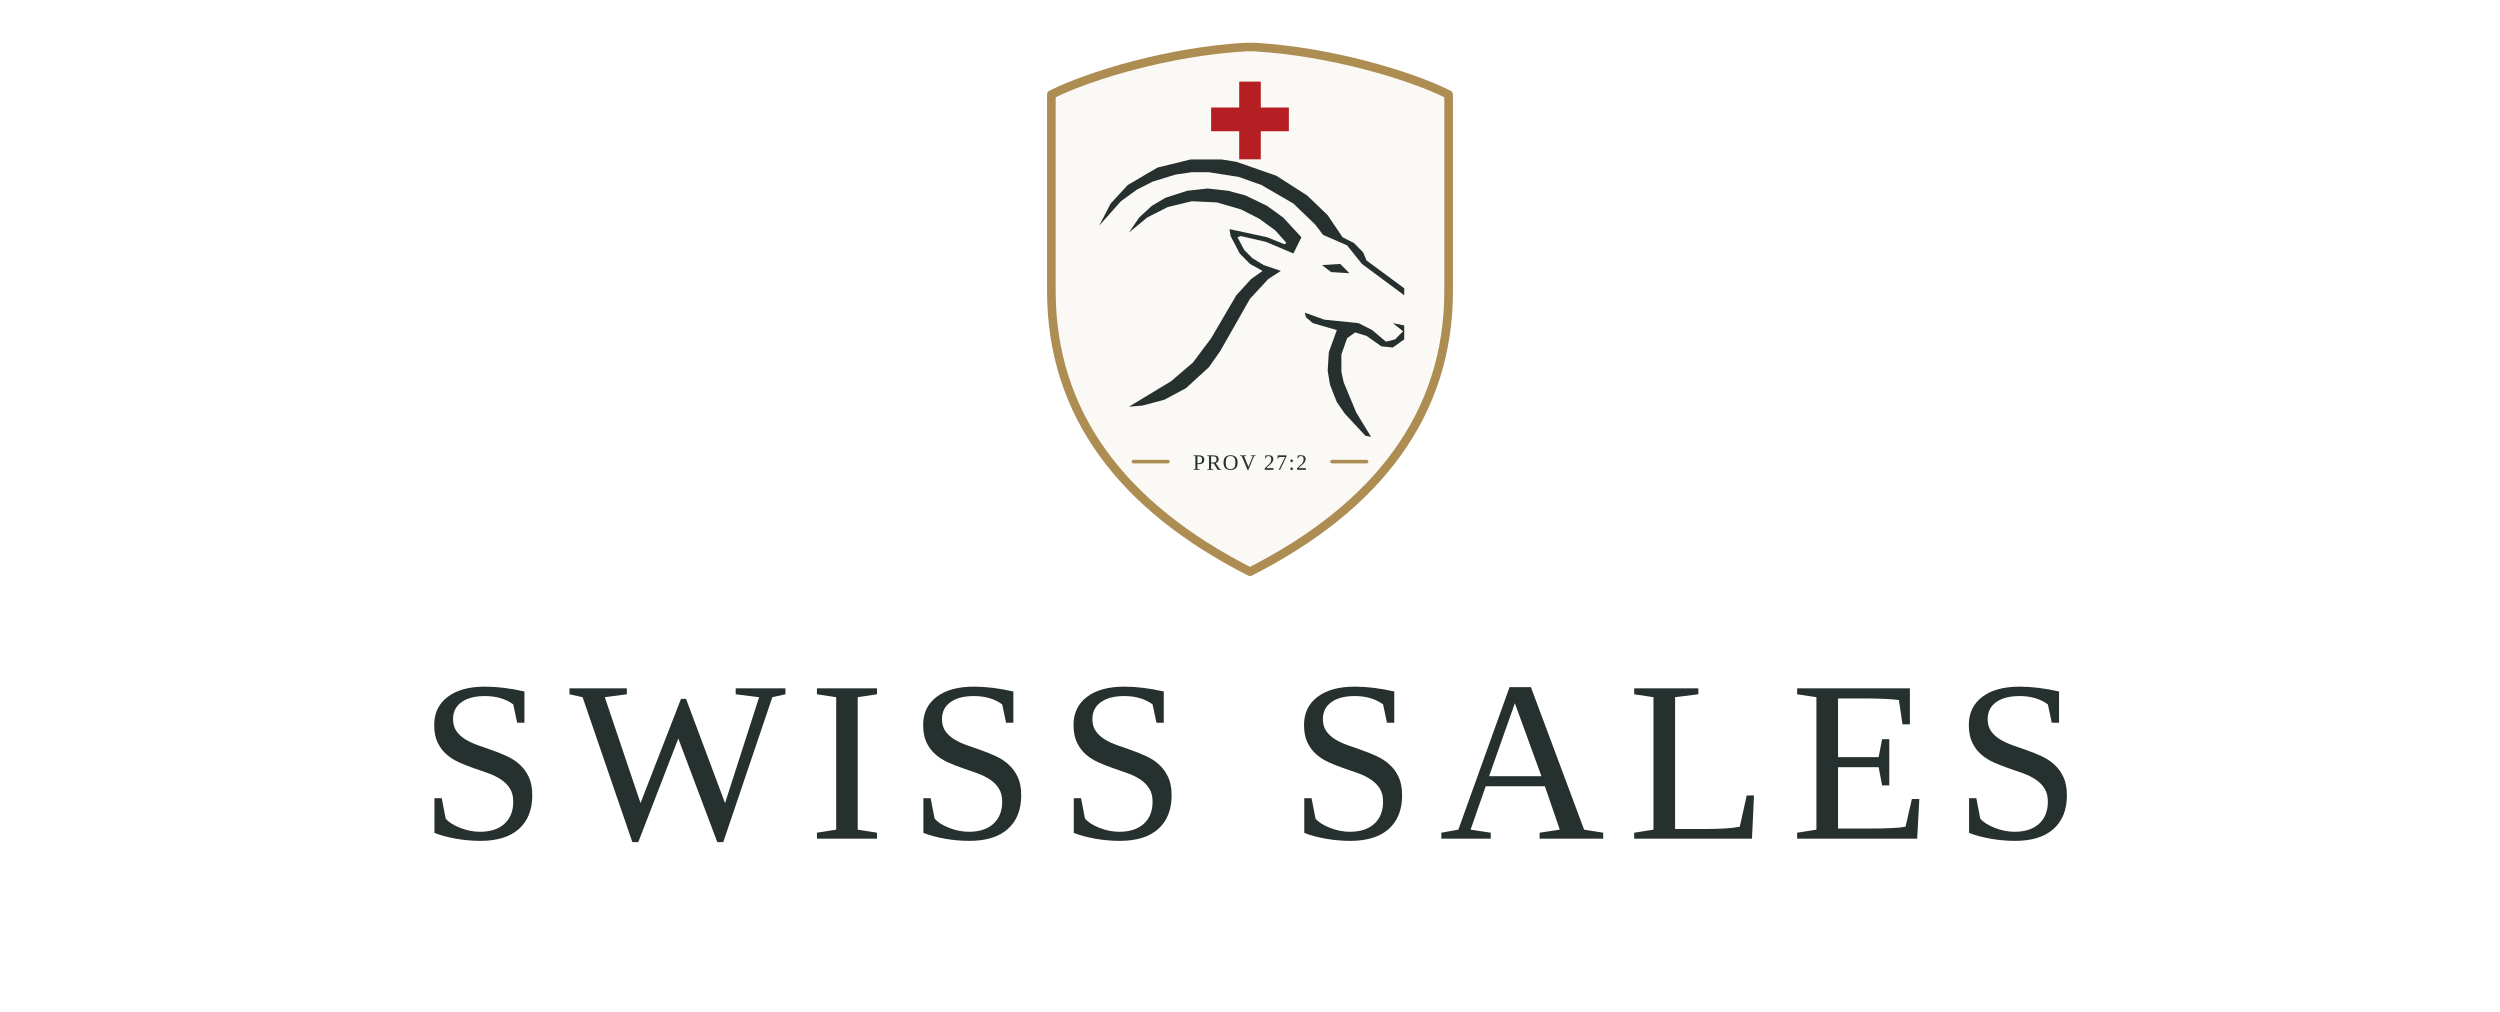
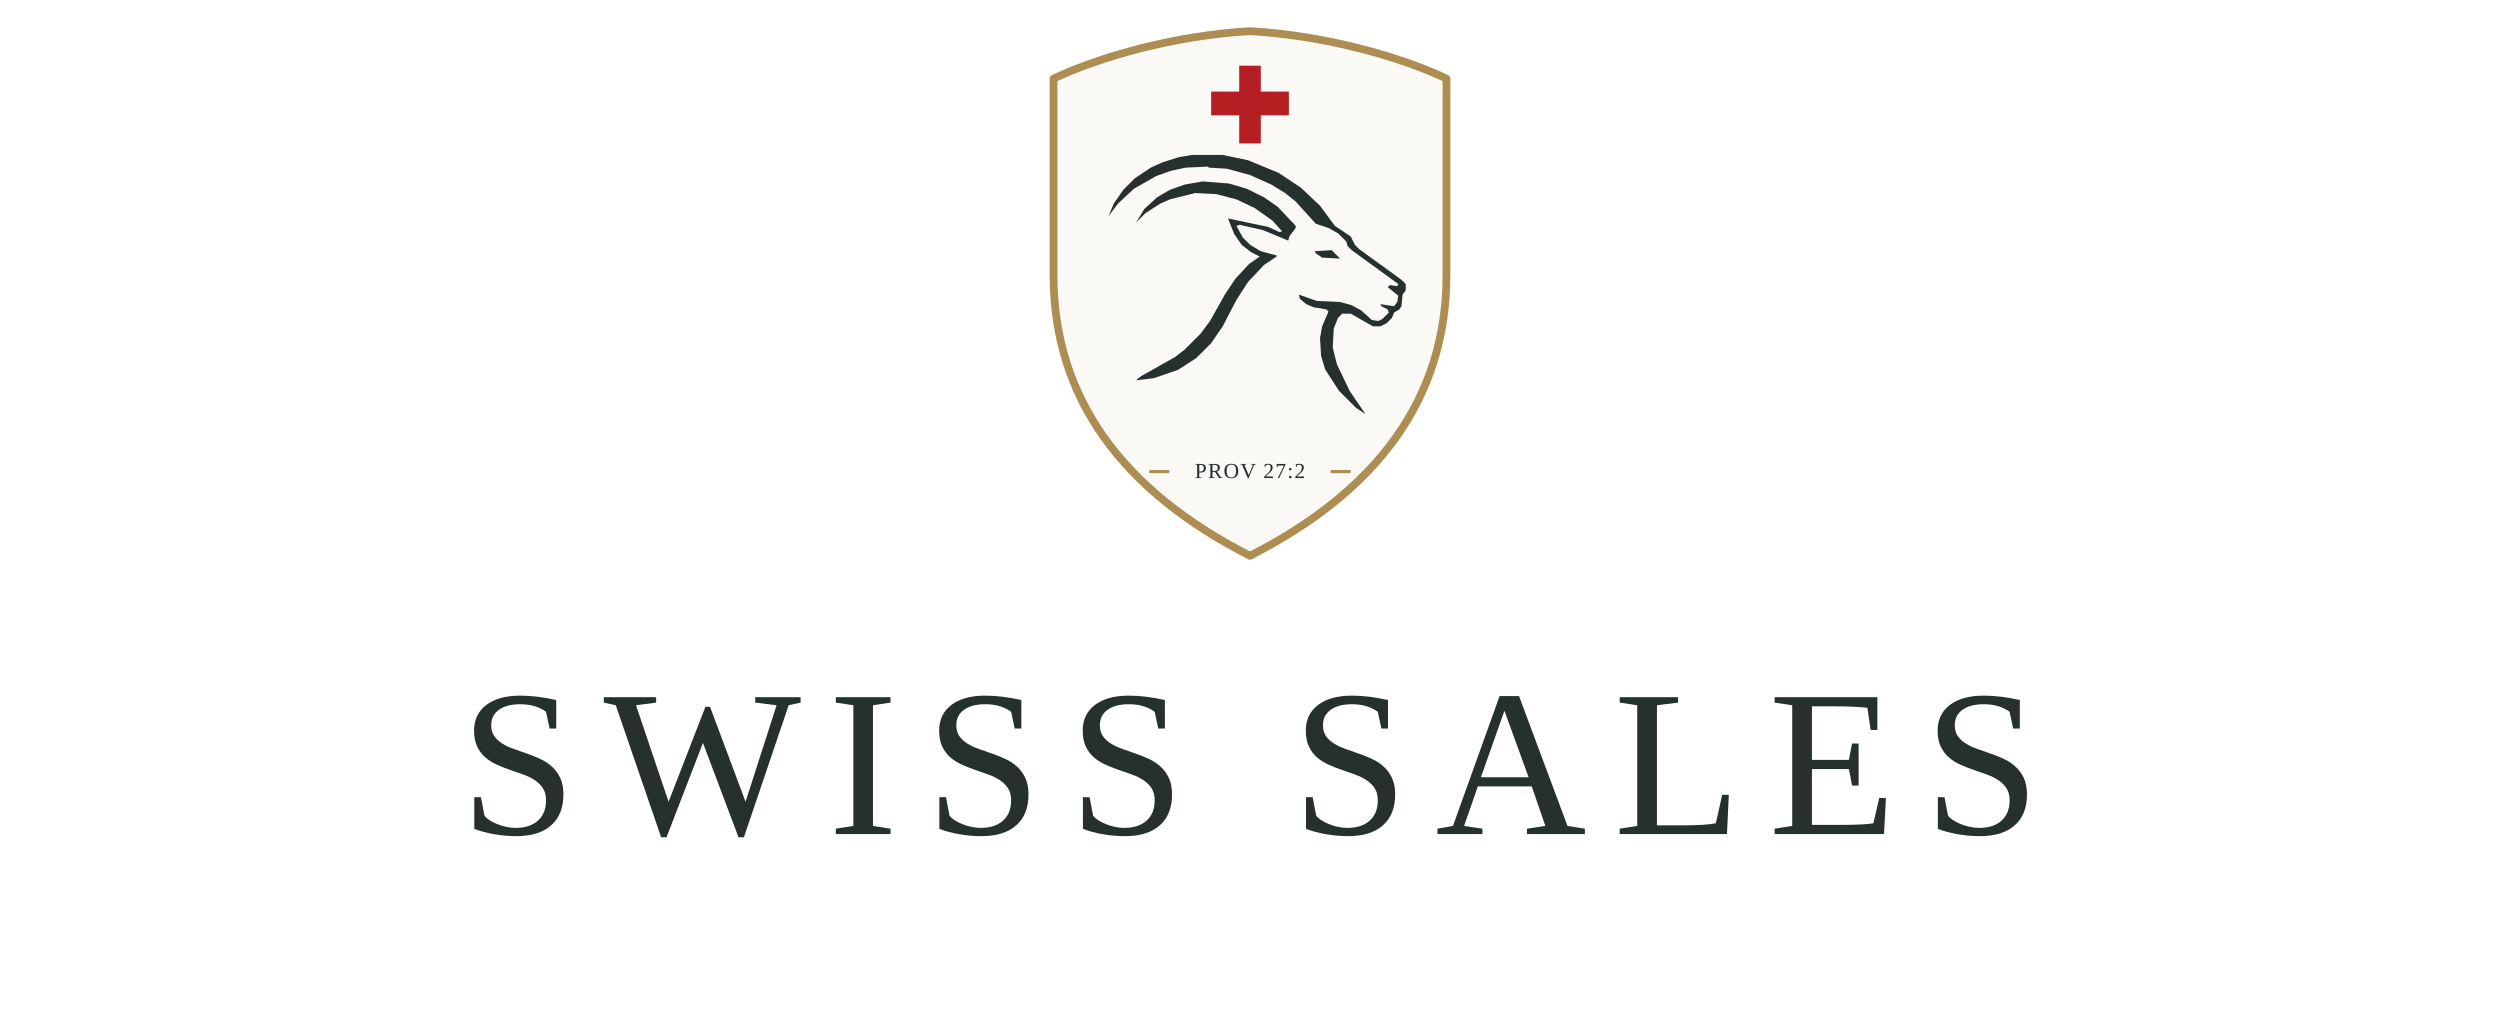
- <svg xmlns="http://www.w3.org/2000/svg" viewBox="0 0 1100 445" role="img" aria-label="Swiss Sales premium serif wordmark and ibex crest">
-   <g transform="translate(455 15) scale(.95)">
-     <path d="M100 6 Q100 6 102 6 C137 8 174 19 192 28 L192 119 C192 176 159 219 100 249 C41 219 8 176 8 119 L8 28 C26 19 63 8 98 6 Z" fill="#FAF9F6" stroke="#AD8D52" stroke-width="4" stroke-linejoin="round" />
+ <svg xmlns="http://www.w3.org/2000/svg" viewBox="0 0 1100 445" role="img" aria-label="Swiss Sales logo: ibex crest and wordmark">
+   <g transform="translate(455 8) scale(.95)">
+     <path d="M100 6 C135 8 170 18 191 28 L191 119 C191 176 159 219 100 249 C41 219 9 176 9 119 L9 28 C30 18 65 8 100 6 Z" fill="#FAF9F6" stroke="#AD8D52" stroke-width="3.6" stroke-linejoin="round" />
    <path d="M95 22 H105 V34 H118 V45 H105 V58 H95 V45 H82 V34 H95 Z" fill="#B51F23" />
-     <path fill="#26302E" fill-rule="evenodd" d="M125.40,129.03 L125.93,131.18 L129.10,133.87 L140.21,137.10 L136.51,147.31 L135.98,155.91 L137.04,162.37 L140.21,170.43 L143.92,175.81 L153.44,186.02 L156.08,186.56 L149.21,175.27 L143.39,161.29 L142.33,156.45 L142.33,148.39 L144.97,140.86 L148.68,138.17 L153.97,139.78 L160.85,144.62 L166.14,145.16 L171.43,141.40 L171.43,134.95 L166.14,133.87 L170.90,137.63 L167.20,141.40 L162.96,142.47 L156.61,137.10 L150.26,133.87 L134.39,132.26 Z M133.33,106.99 L137.57,110.22 L146.03,110.75 L141.80,106.45 Z M115.34,84.95 L107.94,79.57 L97.88,74.73 L89.95,72.58 L80.42,71.51 L70.90,72.58 L60.85,75.81 L54.50,79.57 L48.68,84.95 L43.92,91.94 L52.38,84.95 L61.90,80.11 L73.02,77.42 L84.66,77.96 L95.77,81.18 L104.23,85.48 L111.64,90.86 L116.93,96.77 L115.87,97.31 L107.94,94.09 L90.48,90.32 L91.01,93.55 L95.24,101.61 L100.00,106.45 L105.82,109.68 L100.53,113.44 L93.65,120.97 L82.01,140.86 L73.54,152.15 L63.49,160.75 L43.92,172.58 L50.26,172.04 L60.32,169.35 L70.37,163.98 L80.95,154.30 L86.24,146.77 L100.00,122.58 L108.47,113.44 L114.29,109.68 L106.35,106.99 L101.06,103.76 L97.35,100.00 L94.18,94.09 L95.77,93.55 L107.41,96.24 L120.11,101.61 L123.81,94.09 Z M30.16,88.71 L40.21,77.42 L47.62,72.04 L55.03,68.28 L65.61,65.05 L73.02,63.98 L80.95,63.98 L94.71,66.13 L105.29,69.89 L120.11,78.49 L130.16,88.17 L133.86,93.01 L144.97,97.85 L151.85,106.45 L171.43,120.97 L171.43,117.74 L153.97,104.84 L152.38,101.08 L148.15,96.77 L142.86,94.09 L135.98,83.87 L126.46,74.73 L112.17,65.59 L93.65,59.14 L86.77,58.06 L72.49,58.06 L57.14,61.83 L43.39,69.89 L35.45,78.49 Z" />
-     <path d="M46 198 H62 M138 198 H154" fill="none" stroke="#AD8D52" stroke-width="1.65" stroke-linecap="round" />
-     <text x="100" y="201.8" font-family="Georgia, 'Times New Roman', serif" text-anchor="middle" font-size="10.2" letter-spacing=".65" fill="#26302E">PROV 27:2</text>
+     <path d="M 129.98,107.94 L 130.47,108.92 L 133.41,110.88 L 141.74,111.37 L 137.82,107.45 Z M 112.83,87.36 L 106.46,82.95 L 98.62,79.03 L 90.29,76.58 L 78.04,75.60 L 69.71,77.07 L 62.85,79.52 L 56.97,82.95 L 51.09,88.34 L 47.17,94.71 L 51.58,90.30 L 58.44,85.89 L 62.85,83.93 L 74.61,80.99 L 84.41,81.48 L 93.72,83.93 L 102.05,87.85 L 110.38,93.73 L 114.79,98.63 L 113.81,99.12 L 108.42,96.67 L 89.80,92.75 L 92.74,100.10 L 96.17,105.00 L 100.58,108.43 L 104.50,110.39 L 99.60,113.82 L 93.23,120.68 L 88.33,128.03 L 81.47,140.28 L 77.06,146.16 L 69.71,153.51 L 65.30,156.94 L 49.62,165.76 L 47.17,167.72 L 55.50,166.74 L 66.77,162.82 L 75.10,157.43 L 81.96,150.57 L 87.35,142.73 L 93.72,130.48 L 99.11,122.15 L 106.46,114.31 L 112.34,110.39 L 112.34,109.90 L 104.99,107.94 L 100.09,105.00 L 96.66,101.57 L 93.72,96.18 L 95.19,95.69 L 105.97,98.14 L 117.73,103.04 L 118.22,101.08 L 121.16,97.16 L 121.16,96.18 Z M 41.29,79.52 L 36.88,85.89 L 34.43,91.77 L 38.84,85.89 L 46.19,79.03 L 56.48,73.15 L 63.34,70.70 L 70.20,69.23 L 80.49,68.74 L 80.98,69.23 L 89.31,69.72 L 100.09,72.66 L 109.89,77.07 L 116.26,80.99 L 121.16,84.91 L 130.47,95.20 L 136.35,97.16 L 140.76,99.61 L 144.68,103.53 L 145.17,105.49 L 147.13,107.45 L 168.69,123.13 L 168.20,124.11 L 164.77,123.62 L 163.79,124.60 L 168.69,128.52 L 168.20,131.46 L 166.73,133.42 L 160.36,132.44 L 160.85,133.42 L 163.79,134.89 L 164.28,136.36 L 161.34,139.30 L 159.38,140.28 L 156.44,139.79 L 151.54,135.38 L 147.13,132.93 L 141.74,131.46 L 130.96,130.97 L 122.63,128.03 L 123.12,129.99 L 126.06,132.44 L 129.49,133.91 L 135.37,134.89 L 136.35,135.87 L 133.41,142.73 L 132.43,148.12 L 132.92,156.45 L 134.88,162.82 L 141.25,172.62 L 149.09,180.46 L 153.50,183.40 L 146.15,172.62 L 140.27,160.37 L 138.31,152.53 L 138.80,143.71 L 140.76,138.81 L 142.72,136.85 L 146.64,136.85 L 156.93,142.73 L 160.36,142.73 L 163.30,141.26 L 165.75,138.81 L 166.73,136.36 L 169.18,134.89 L 170.16,133.42 L 170.65,128.03 L 172.12,126.07 L 172.12,123.13 L 170.16,121.17 L 150.56,106.96 L 148.60,105.00 L 146.64,101.08 L 139.29,96.18 L 132.43,86.87 L 123.61,78.54 L 113.32,71.68 L 99.11,65.80 L 87.35,63.35 L 73.14,63.35 L 67.26,64.33 L 59.42,66.78 L 54.03,69.23 L 46.68,74.13 Z" fill="#26302E" fill-rule="evenodd" />
+     <path d="M54 210 H62 M138 210 H146" stroke="#AD8D52" stroke-width="1.5" stroke-linecap="round" />
+     <text x="100" y="213" font-family="Georgia,Times New Roman,serif" font-size="10" letter-spacing=".55" text-anchor="middle" fill="#26302E">PROV 27:2</text>
  </g>
-   <text x="550" y="369" text-anchor="middle" fill="#26302E" font-family="Georgia, 'Times New Roman', serif" font-size="101" letter-spacing="10">SWISS SALES</text>
+   <text x="550" y="367" text-anchor="middle" fill="#26302E" font-family="Georgia,Times New Roman,serif" font-size="92" letter-spacing="12">SWISS SALES</text>
</svg>
